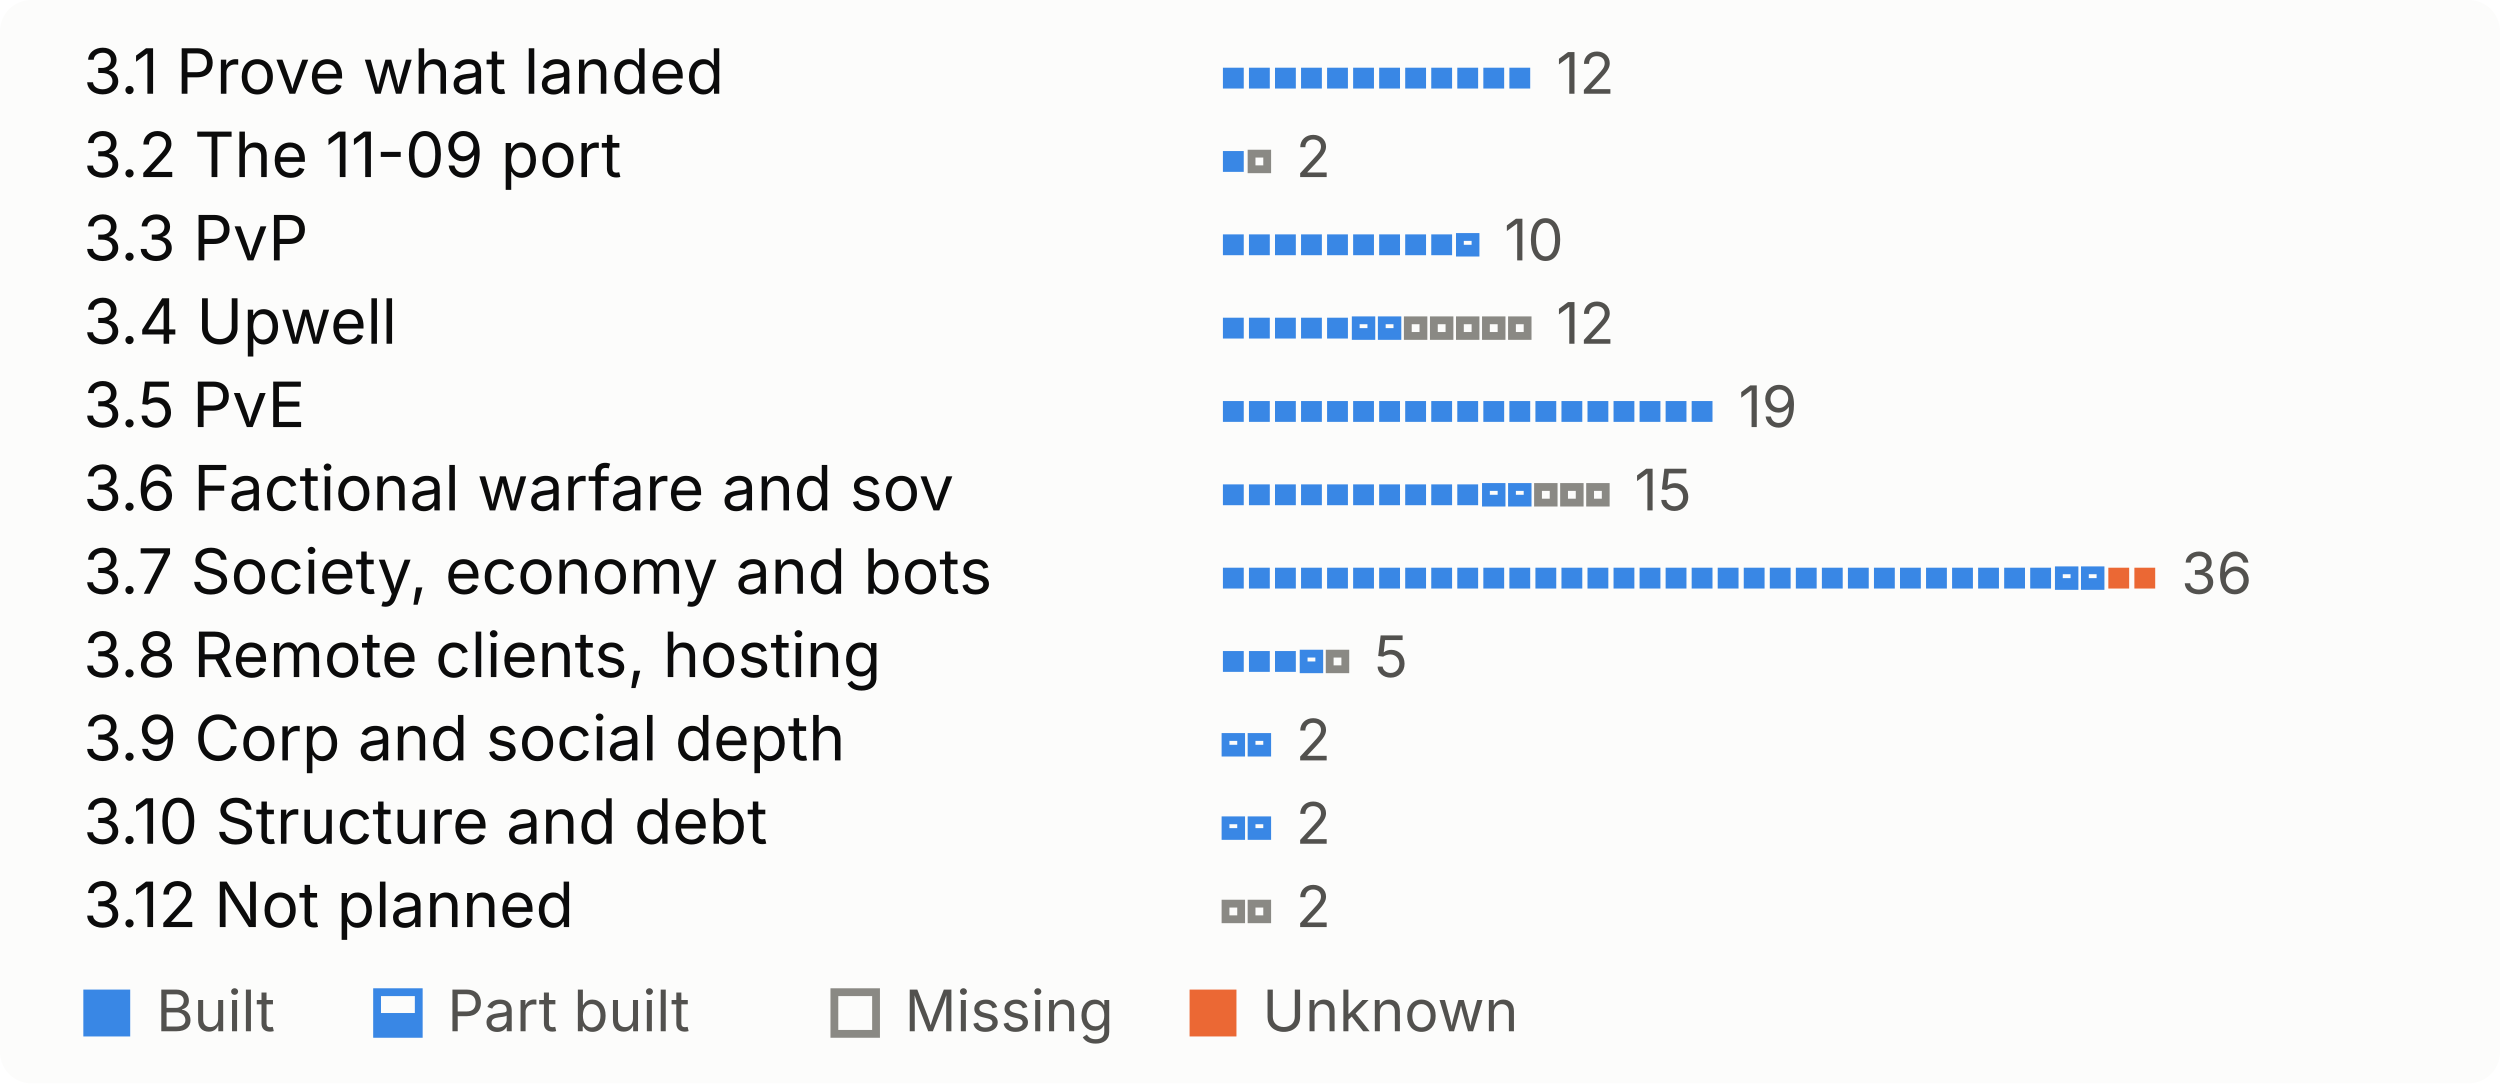
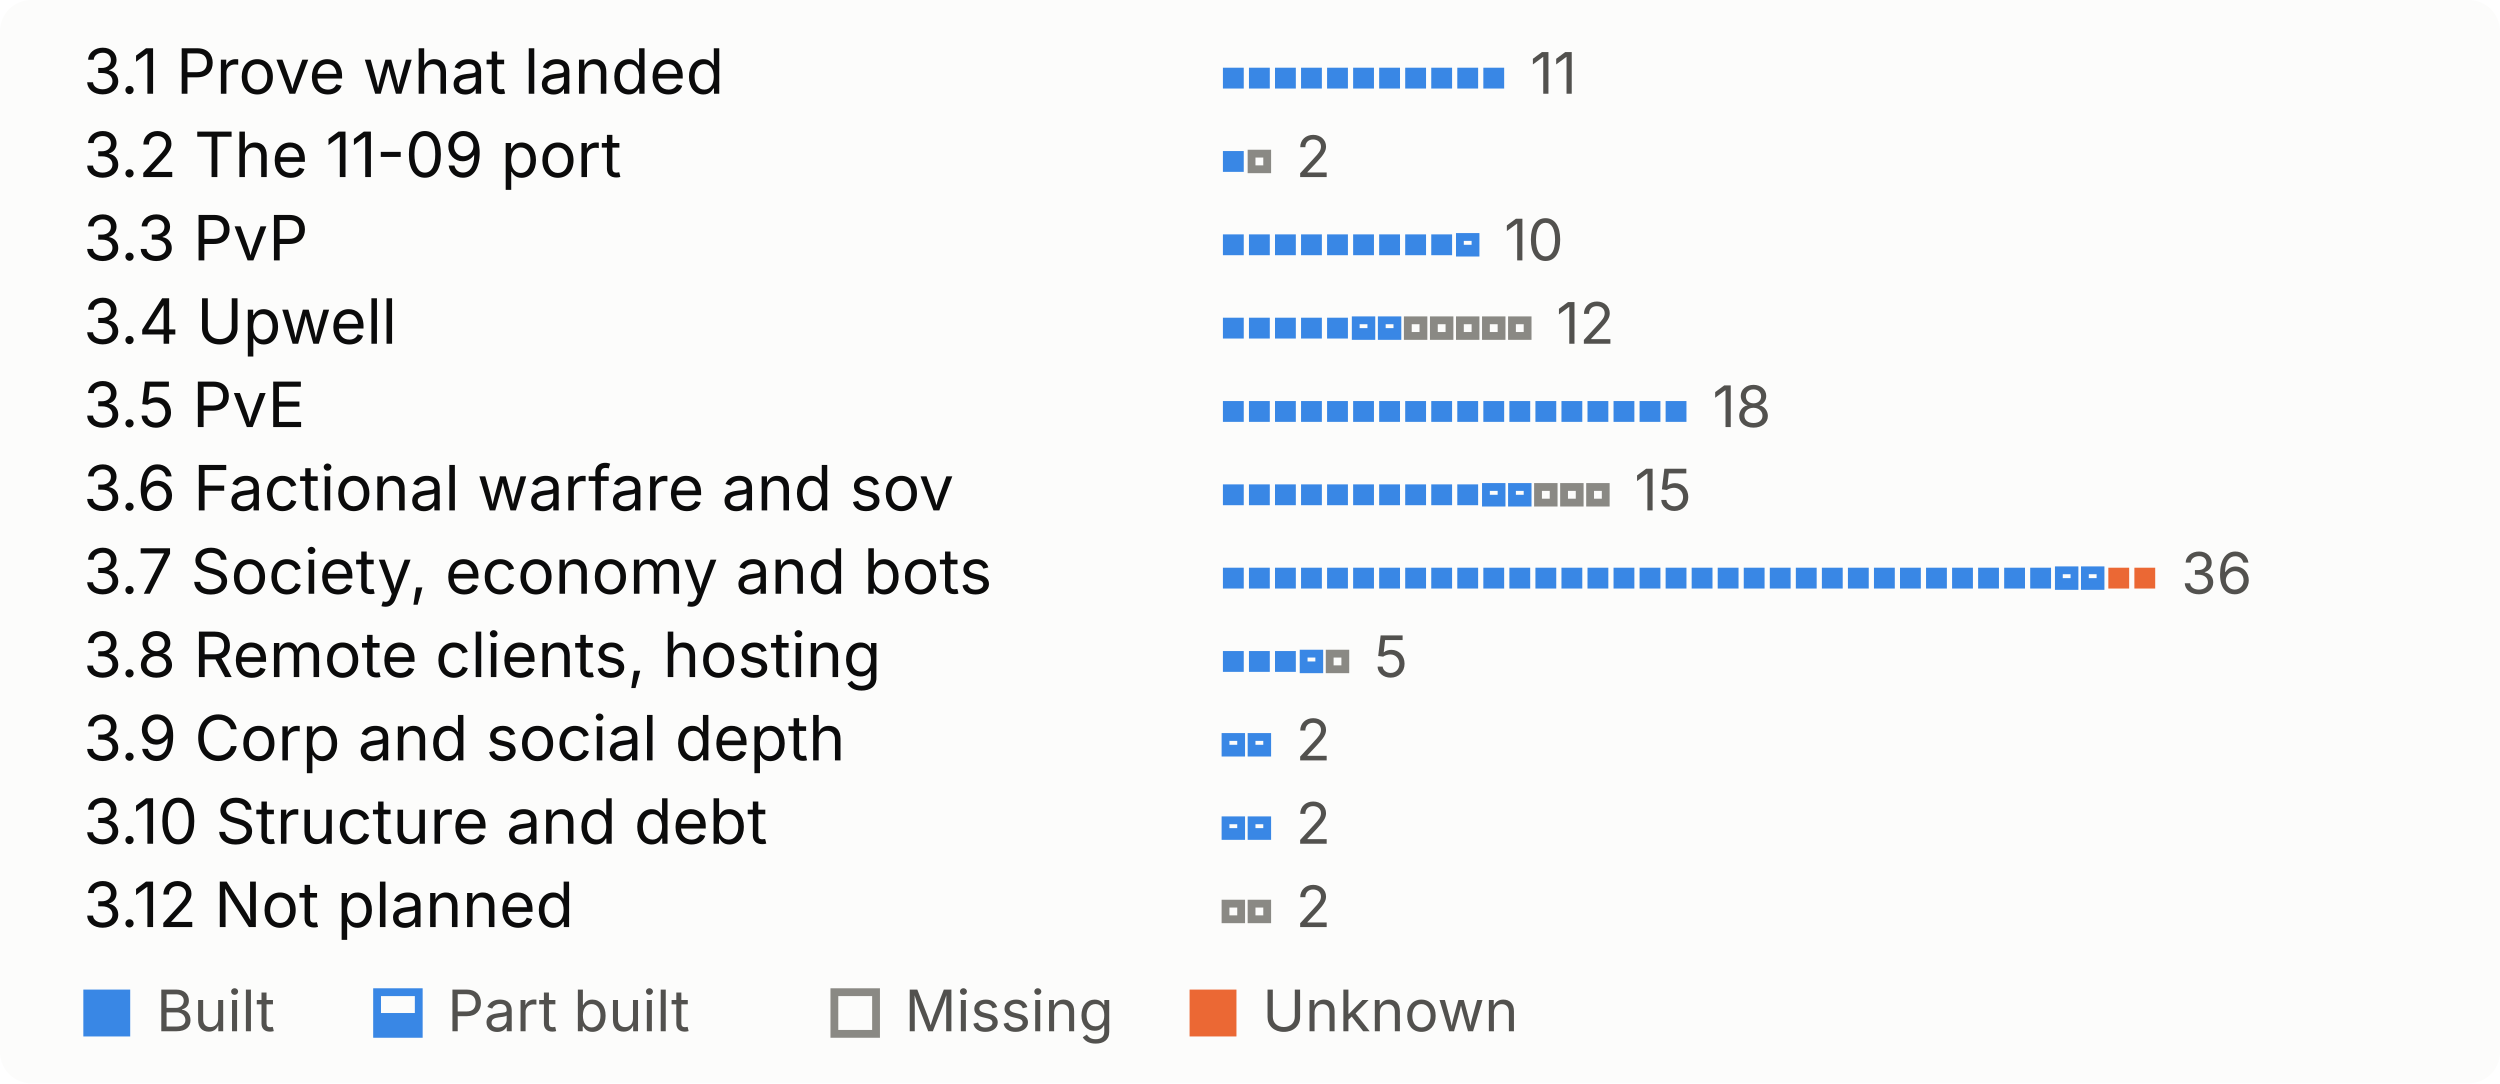
<svg xmlns="http://www.w3.org/2000/svg" width="480" height="208" viewBox="0 0 480 208" role="img" aria-label="What is left, by theme, one mark per open feature">
  <style>
.bg{fill:#fcfcfb}.t{fill:#0b0b0b}.s{fill:#52514e}.rule{fill:#e1e0d9}
.proved{fill:#184f95}.built{fill:#3987e5}.unknown{fill:#eb6834}
.part-o{fill:none;stroke:#3987e5;stroke-width:1.5}.part-f{fill:#3987e5}
.missing{fill:none;stroke:#8a8984;stroke-width:1.5}
.pass{fill:#184f95}.fail{fill:#eb6834}.none{fill:none;stroke:#8a8984;stroke-width:1.5}
@media (prefers-color-scheme:dark){
.bg{fill:#1a1a19}.t{fill:#f0efec}.s{fill:#c3c2b7}.rule{fill:#383835}
.proved{fill:#86b6ef}.built{fill:#3987e5}.unknown{fill:#d95926}
.part-o{stroke:#3987e5}.part-f{fill:#3987e5}
.missing{stroke:#8d8c85}
.pass{fill:#86b6ef}.fail{fill:#d95926}.none{stroke:#8d8c85}
}
text{font-family:system-ui,-apple-system,"Segoe UI",sans-serif;font-size:12px}
.big{font-size:26px;font-weight:600}.b{font-weight:600}.xs{font-size:11px}
</style>
  <rect width="480" height="208" rx="6" class="bg" />
  <text x="16.0" y="18.0" class="t">3.1 Prove what landed</text>
  <rect x="234.8" y="13.0" width="4" height="4" class="built" />
  <rect x="239.8" y="13.0" width="4" height="4" class="built" />
  <rect x="244.8" y="13.0" width="4" height="4" class="built" />
  <rect x="249.8" y="13.0" width="4" height="4" class="built" />
  <rect x="254.8" y="13.0" width="4" height="4" class="built" />
  <rect x="259.8" y="13.0" width="4" height="4" class="built" />
  <rect x="264.8" y="13.0" width="4" height="4" class="built" />
  <rect x="269.8" y="13.0" width="4" height="4" class="built" />
  <rect x="274.8" y="13.0" width="4" height="4" class="built" />
  <rect x="279.8" y="13.0" width="4" height="4" class="built" />
  <rect x="284.8" y="13.0" width="4" height="4" class="built" />
-   <rect x="289.8" y="13.0" width="4" height="4" class="built" />
-   <text x="298.8" y="18.0" class="s xs">12</text>
+   <text x="293.8" y="18.0" class="s xs">11</text>
  <text x="16.0" y="34.0" class="t">3.2 The 11-09 port</text>
  <rect x="234.8" y="29.0" width="4" height="4" class="built" />
  <rect x="240.3" y="29.5" width="3" height="3" fill="none" class="missing" />
  <text x="248.8" y="34.0" class="s xs">2</text>
  <text x="16.0" y="50.0" class="t">3.3 PvP</text>
  <rect x="234.8" y="45.0" width="4" height="4" class="built" />
  <rect x="239.8" y="45.0" width="4" height="4" class="built" />
  <rect x="244.8" y="45.0" width="4" height="4" class="built" />
  <rect x="249.8" y="45.0" width="4" height="4" class="built" />
  <rect x="254.8" y="45.0" width="4" height="4" class="built" />
  <rect x="259.8" y="45.0" width="4" height="4" class="built" />
  <rect x="264.8" y="45.0" width="4" height="4" class="built" />
  <rect x="269.8" y="45.0" width="4" height="4" class="built" />
  <rect x="274.8" y="45.0" width="4" height="4" class="built" />
  <rect x="280.3" y="45.5" width="3" height="3" fill="none" class="part-o" />
  <rect x="279.8" y="47.0" width="4" height="2.0" class="part-f" />
  <text x="288.8" y="50.0" class="s xs">10</text>
  <text x="16.0" y="66.0" class="t">3.4 Upwell</text>
  <rect x="234.8" y="61.0" width="4" height="4" class="built" />
  <rect x="239.8" y="61.0" width="4" height="4" class="built" />
  <rect x="244.8" y="61.0" width="4" height="4" class="built" />
  <rect x="249.8" y="61.0" width="4" height="4" class="built" />
  <rect x="254.8" y="61.0" width="4" height="4" class="built" />
  <rect x="260.3" y="61.5" width="3" height="3" fill="none" class="part-o" />
  <rect x="259.8" y="63.0" width="4" height="2.0" class="part-f" />
  <rect x="265.3" y="61.5" width="3" height="3" fill="none" class="part-o" />
  <rect x="264.8" y="63.0" width="4" height="2.0" class="part-f" />
  <rect x="270.3" y="61.5" width="3" height="3" fill="none" class="missing" />
  <rect x="275.3" y="61.5" width="3" height="3" fill="none" class="missing" />
  <rect x="280.3" y="61.5" width="3" height="3" fill="none" class="missing" />
  <rect x="285.3" y="61.5" width="3" height="3" fill="none" class="missing" />
  <rect x="290.3" y="61.5" width="3" height="3" fill="none" class="missing" />
  <text x="298.8" y="66.0" class="s xs">12</text>
  <text x="16.0" y="82.0" class="t">3.5 PvE</text>
  <rect x="234.8" y="77.0" width="4" height="4" class="built" />
  <rect x="239.8" y="77.0" width="4" height="4" class="built" />
  <rect x="244.8" y="77.0" width="4" height="4" class="built" />
  <rect x="249.8" y="77.0" width="4" height="4" class="built" />
  <rect x="254.8" y="77.0" width="4" height="4" class="built" />
  <rect x="259.8" y="77.0" width="4" height="4" class="built" />
  <rect x="264.8" y="77.0" width="4" height="4" class="built" />
  <rect x="269.8" y="77.0" width="4" height="4" class="built" />
  <rect x="274.8" y="77.0" width="4" height="4" class="built" />
  <rect x="279.8" y="77.0" width="4" height="4" class="built" />
  <rect x="284.8" y="77.0" width="4" height="4" class="built" />
  <rect x="289.8" y="77.0" width="4" height="4" class="built" />
  <rect x="294.8" y="77.0" width="4" height="4" class="built" />
  <rect x="299.8" y="77.0" width="4" height="4" class="built" />
  <rect x="304.8" y="77.0" width="4" height="4" class="built" />
  <rect x="309.8" y="77.0" width="4" height="4" class="built" />
  <rect x="314.8" y="77.0" width="4" height="4" class="built" />
  <rect x="319.8" y="77.0" width="4" height="4" class="built" />
-   <rect x="324.8" y="77.0" width="4" height="4" class="built" />
-   <text x="333.8" y="82.0" class="s xs">19</text>
+   <text x="328.8" y="82.0" class="s xs">18</text>
  <text x="16.0" y="98.0" class="t">3.6 Factional warfare and sov</text>
  <rect x="234.8" y="93.0" width="4" height="4" class="built" />
  <rect x="239.8" y="93.0" width="4" height="4" class="built" />
  <rect x="244.8" y="93.0" width="4" height="4" class="built" />
  <rect x="249.8" y="93.0" width="4" height="4" class="built" />
  <rect x="254.8" y="93.0" width="4" height="4" class="built" />
  <rect x="259.8" y="93.0" width="4" height="4" class="built" />
  <rect x="264.8" y="93.0" width="4" height="4" class="built" />
  <rect x="269.8" y="93.0" width="4" height="4" class="built" />
  <rect x="274.8" y="93.0" width="4" height="4" class="built" />
  <rect x="279.8" y="93.0" width="4" height="4" class="built" />
  <rect x="285.3" y="93.5" width="3" height="3" fill="none" class="part-o" />
  <rect x="284.8" y="95.0" width="4" height="2.0" class="part-f" />
  <rect x="290.3" y="93.5" width="3" height="3" fill="none" class="part-o" />
  <rect x="289.8" y="95.0" width="4" height="2.0" class="part-f" />
  <rect x="295.3" y="93.5" width="3" height="3" fill="none" class="missing" />
  <rect x="300.3" y="93.5" width="3" height="3" fill="none" class="missing" />
  <rect x="305.3" y="93.5" width="3" height="3" fill="none" class="missing" />
  <text x="313.8" y="98.0" class="s xs">15</text>
  <text x="16.0" y="114.0" class="t">3.7 Society, economy and bots</text>
  <rect x="234.8" y="109.0" width="4" height="4" class="built" />
  <rect x="239.8" y="109.0" width="4" height="4" class="built" />
  <rect x="244.8" y="109.0" width="4" height="4" class="built" />
  <rect x="249.8" y="109.0" width="4" height="4" class="built" />
  <rect x="254.8" y="109.0" width="4" height="4" class="built" />
  <rect x="259.8" y="109.0" width="4" height="4" class="built" />
  <rect x="264.8" y="109.0" width="4" height="4" class="built" />
  <rect x="269.8" y="109.0" width="4" height="4" class="built" />
  <rect x="274.8" y="109.0" width="4" height="4" class="built" />
  <rect x="279.8" y="109.0" width="4" height="4" class="built" />
  <rect x="284.8" y="109.0" width="4" height="4" class="built" />
  <rect x="289.8" y="109.0" width="4" height="4" class="built" />
  <rect x="294.8" y="109.0" width="4" height="4" class="built" />
  <rect x="299.8" y="109.0" width="4" height="4" class="built" />
  <rect x="304.8" y="109.0" width="4" height="4" class="built" />
  <rect x="309.8" y="109.0" width="4" height="4" class="built" />
  <rect x="314.8" y="109.0" width="4" height="4" class="built" />
  <rect x="319.8" y="109.0" width="4" height="4" class="built" />
  <rect x="324.8" y="109.0" width="4" height="4" class="built" />
  <rect x="329.8" y="109.0" width="4" height="4" class="built" />
  <rect x="334.8" y="109.0" width="4" height="4" class="built" />
  <rect x="339.8" y="109.0" width="4" height="4" class="built" />
  <rect x="344.8" y="109.0" width="4" height="4" class="built" />
  <rect x="349.8" y="109.0" width="4" height="4" class="built" />
  <rect x="354.8" y="109.0" width="4" height="4" class="built" />
  <rect x="359.8" y="109.0" width="4" height="4" class="built" />
  <rect x="364.8" y="109.0" width="4" height="4" class="built" />
  <rect x="369.8" y="109.0" width="4" height="4" class="built" />
  <rect x="374.8" y="109.0" width="4" height="4" class="built" />
  <rect x="379.8" y="109.0" width="4" height="4" class="built" />
  <rect x="384.8" y="109.0" width="4" height="4" class="built" />
  <rect x="389.8" y="109.0" width="4" height="4" class="built" />
  <rect x="395.3" y="109.5" width="3" height="3" fill="none" class="part-o" />
  <rect x="394.8" y="111.0" width="4" height="2.0" class="part-f" />
  <rect x="400.3" y="109.5" width="3" height="3" fill="none" class="part-o" />
  <rect x="399.8" y="111.0" width="4" height="2.0" class="part-f" />
  <rect x="404.8" y="109.0" width="4" height="4" class="unknown" />
  <rect x="409.8" y="109.0" width="4" height="4" class="unknown" />
  <text x="418.8" y="114.0" class="s xs">36</text>
  <text x="16.0" y="130.0" class="t">3.8 Remote clients, hosting</text>
  <rect x="234.8" y="125.0" width="4" height="4" class="built" />
  <rect x="239.8" y="125.0" width="4" height="4" class="built" />
  <rect x="244.8" y="125.0" width="4" height="4" class="built" />
  <rect x="250.3" y="125.5" width="3" height="3" fill="none" class="part-o" />
  <rect x="249.8" y="127.0" width="4" height="2.0" class="part-f" />
  <rect x="255.3" y="125.5" width="3" height="3" fill="none" class="missing" />
  <text x="263.8" y="130.0" class="s xs">5</text>
  <text x="16.0" y="146.0" class="t">3.9 Corp and social depth</text>
  <rect x="235.3" y="141.5" width="3" height="3" fill="none" class="part-o" />
  <rect x="234.8" y="143.0" width="4" height="2.0" class="part-f" />
  <rect x="240.3" y="141.5" width="3" height="3" fill="none" class="part-o" />
  <rect x="239.8" y="143.0" width="4" height="2.0" class="part-f" />
  <text x="248.8" y="146.0" class="s xs">2</text>
  <text x="16.0" y="162.0" class="t">3.10 Structure and debt</text>
  <rect x="235.3" y="157.5" width="3" height="3" fill="none" class="part-o" />
  <rect x="234.8" y="159.0" width="4" height="2.0" class="part-f" />
  <rect x="240.3" y="157.5" width="3" height="3" fill="none" class="part-o" />
  <rect x="239.8" y="159.0" width="4" height="2.0" class="part-f" />
  <text x="248.8" y="162.0" class="s xs">2</text>
  <text x="16.0" y="178.0" class="t">3.12 Not planned</text>
  <rect x="235.3" y="173.5" width="3" height="3" fill="none" class="missing" />
  <rect x="240.3" y="173.5" width="3" height="3" fill="none" class="missing" />
  <text x="248.8" y="178.0" class="s xs">2</text>
  <rect x="16.0" y="190.0" width="9" height="9" class="built" />
  <text x="30.0" y="198.0" class="s xs">Built</text>
  <rect x="72.4" y="190.5" width="8" height="8" fill="none" class="part-o" />
  <rect x="71.9" y="194.5" width="9" height="4.5" class="part-f" />
  <text x="85.9" y="198.0" class="s xs">Part built</text>
  <rect x="160.2" y="190.5" width="8" height="8" fill="none" class="missing" />
  <text x="173.7" y="198.0" class="s xs">Missing</text>
  <rect x="228.4" y="190.0" width="9" height="9" class="unknown" />
  <text x="242.4" y="198.0" class="s xs">Unknown</text>
</svg>
